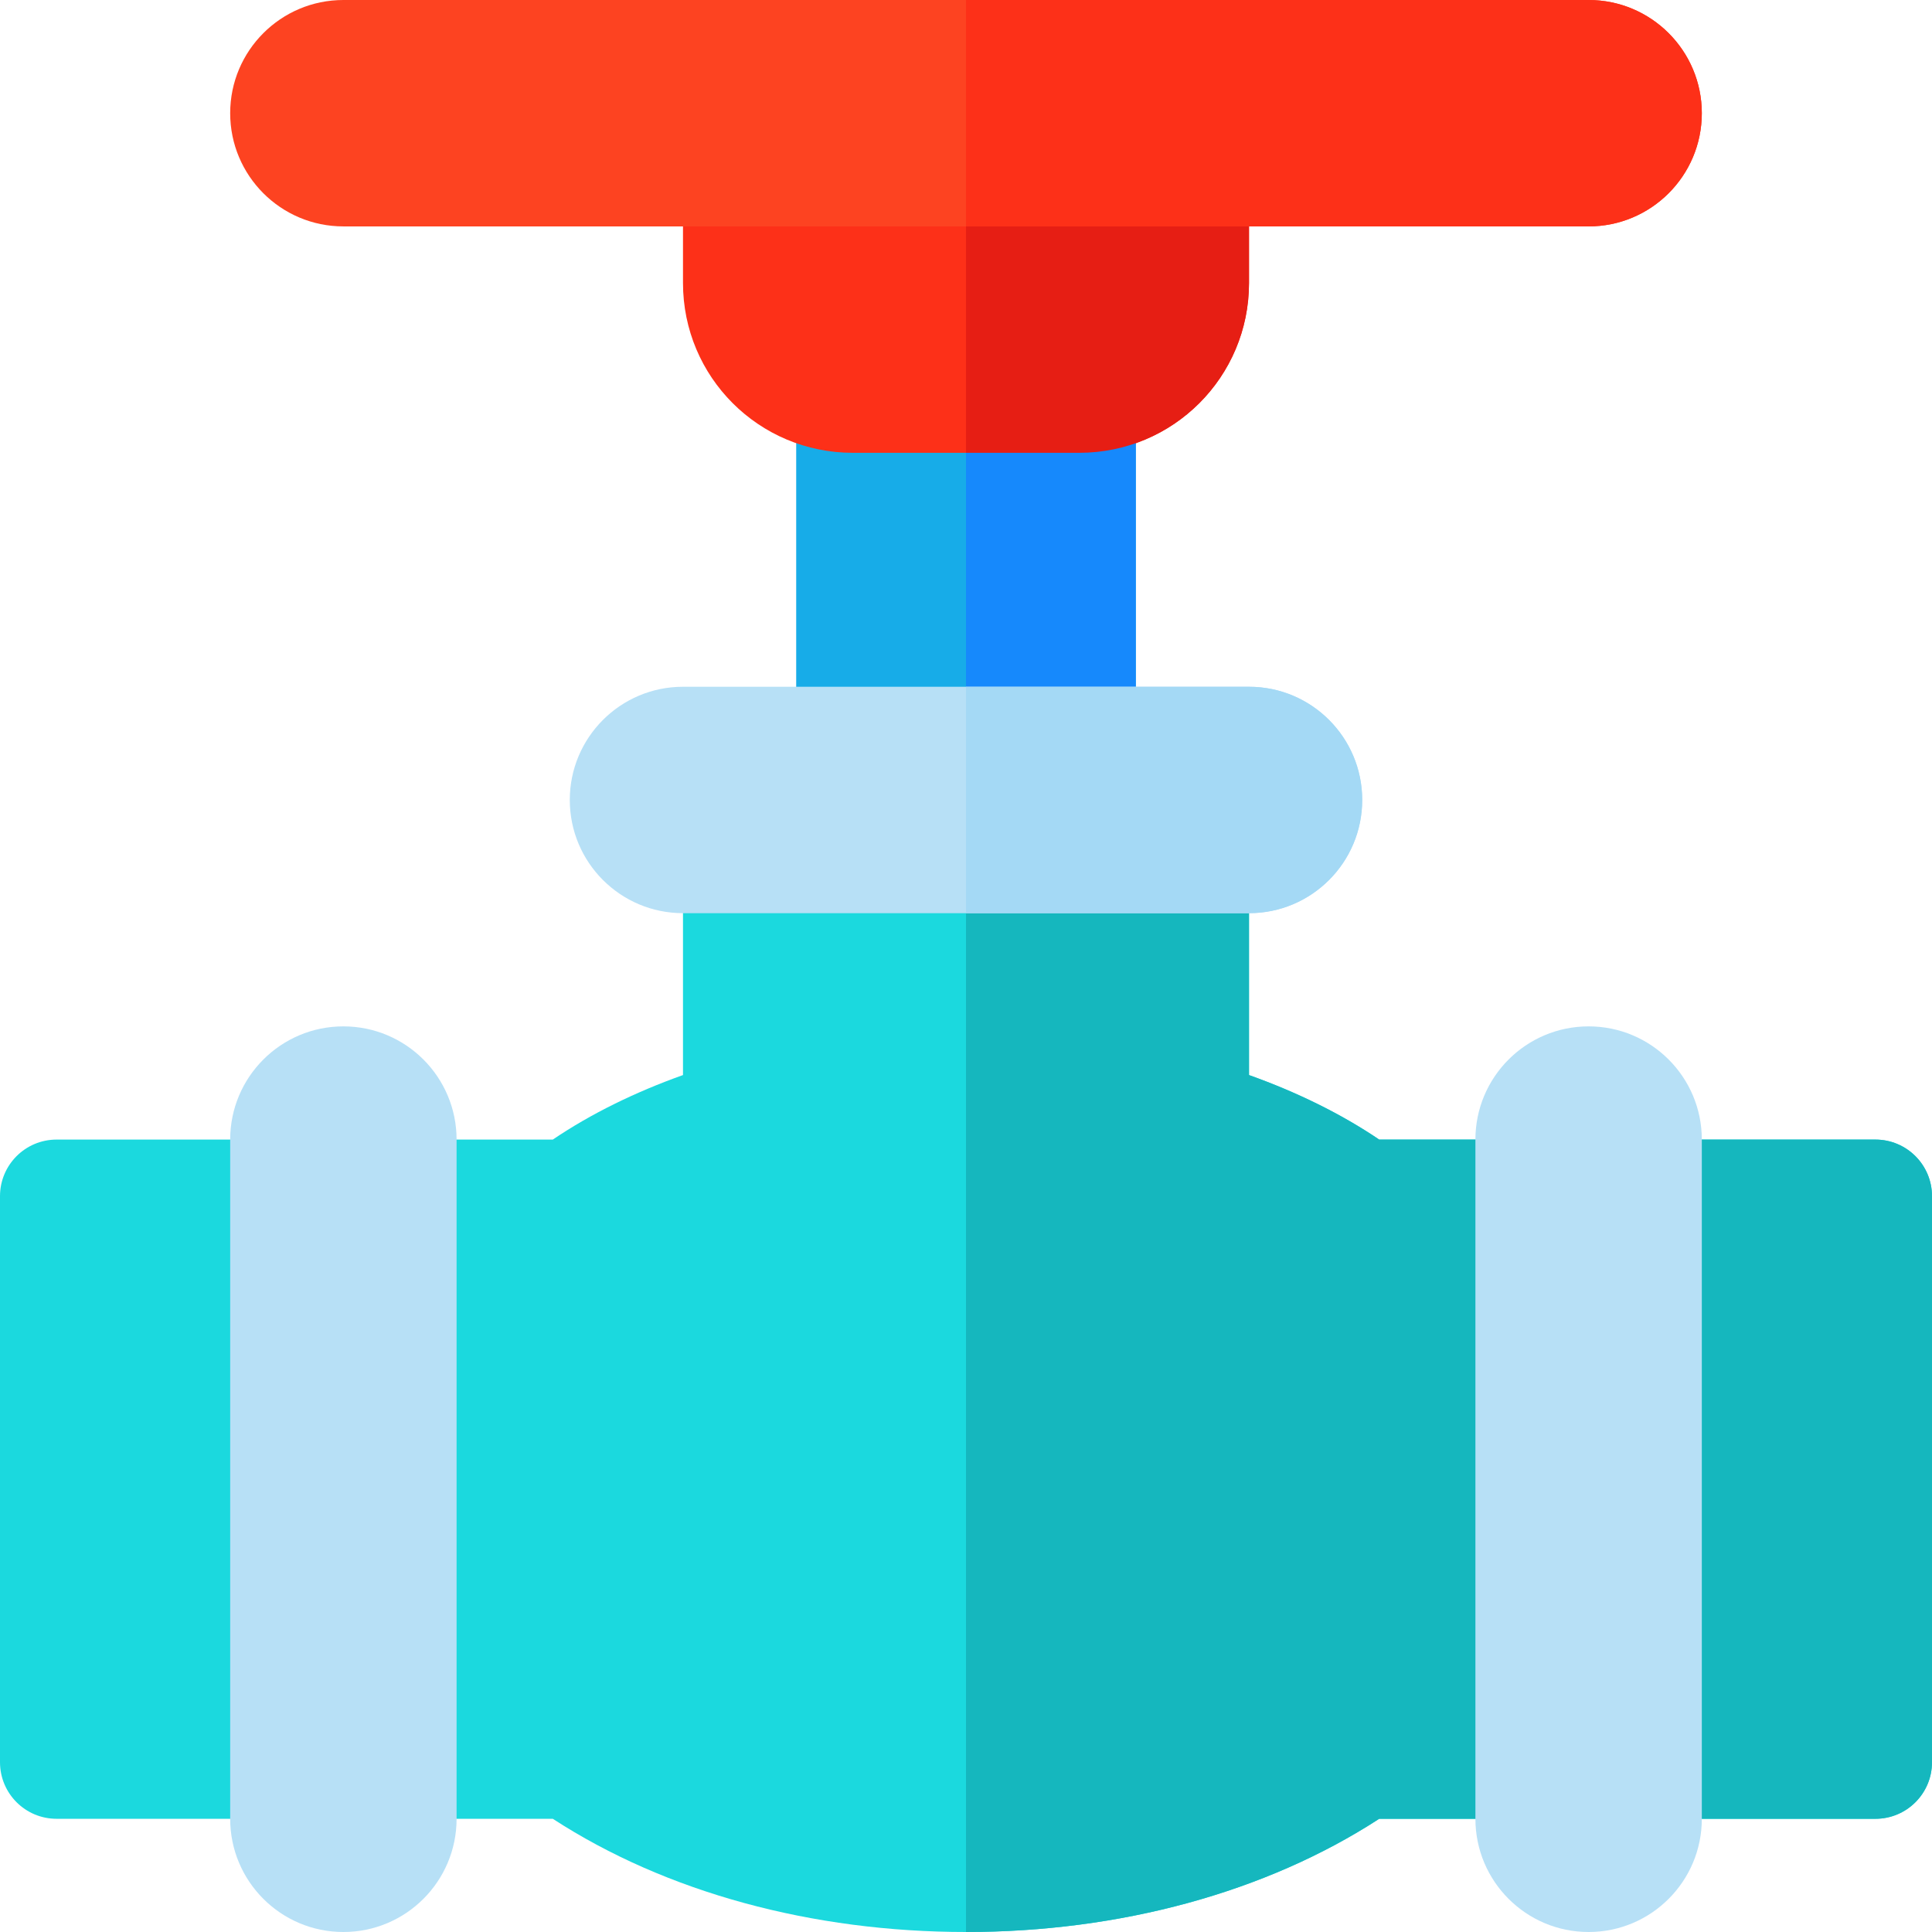
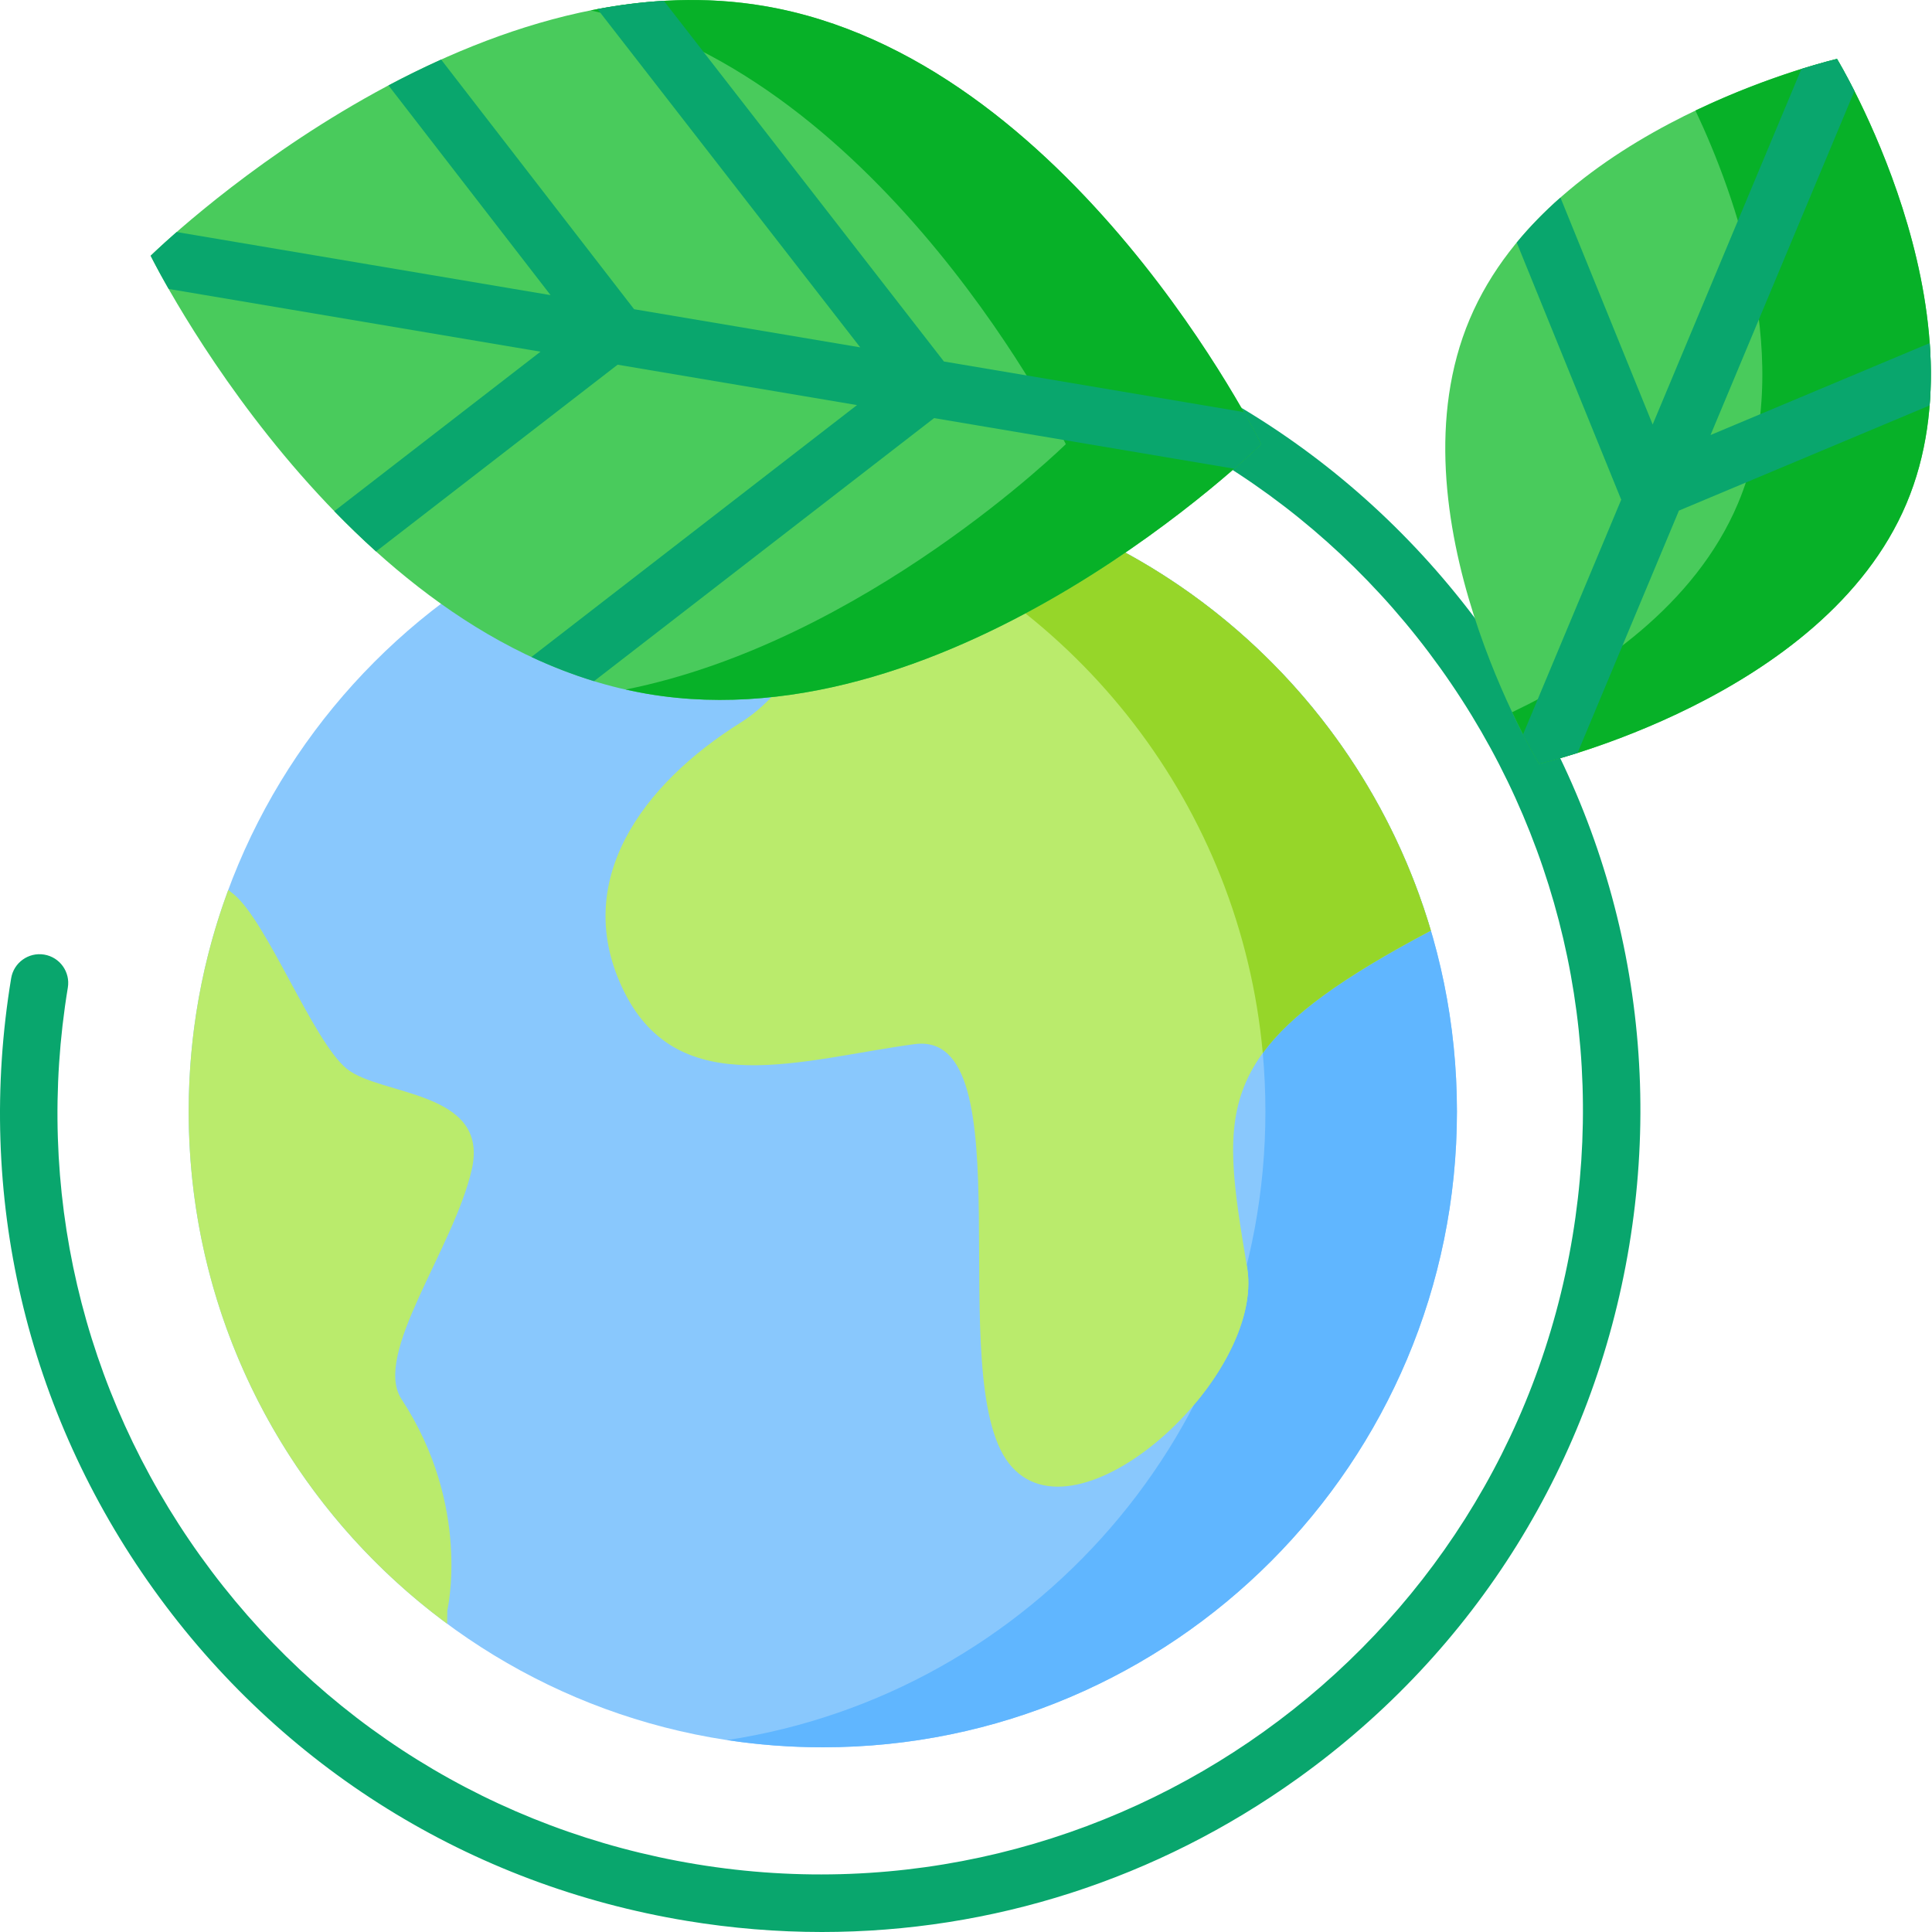
- <svg xmlns="http://www.w3.org/2000/svg" version="1.1" id="Capa_1" x="0px" y="0px" viewBox="0 0 512 512" style="enable-background:new 0 0 512 512;" xml:space="preserve">
-   <path style="fill:#17ACE8;" d="M286,90h-60c-8.401,0-15,6.599-15,15v107c0,8.399,6.599,15,15,15h60c8.401,0,15-6.601,15-15V105  C301,96.599,294.401,90,286,90z" />
-   <path style="fill:#FD3018;" d="M316,45H196c-8.401,0-15,6.599-15,15v15c0,24.899,20.098,45,45,45h60c24.902,0,45-20.101,45-45V60  C331,51.599,324.401,45,316,45z" />
-   <path style="fill:#1689FC;" d="M286,227h-30V90h30c8.401,0,15,6.599,15,15v107C301,220.399,294.401,227,286,227z" />
-   <path style="fill:#E61E14;" d="M286,120h-30V45h60c8.401,0,15,6.599,15,15v15C331,99.899,310.902,120,286,120z" />
-   <path style="fill:#FD4321;" d="M421,0H91C74.431,0,61,13.431,61,30c0,16.567,13.431,30,30,30h330c16.569,0,30-13.433,30-30  C451,13.431,437.569,0,421,0z" />
-   <path style="fill:#FD3018;" d="M421,0H256v60h165c16.567,0,30-13.433,30-30C451,13.431,437.567,0,421,0z" />
-   <path style="fill:#1BD9DE;" d="M497,302H365.501c-10.199-6.901-21.903-12.601-34.501-17.1V242c0-8.401-6.599-15-15-15H196  c-8.401,0-15,6.599-15,15v42.9c-12.598,4.499-24.302,10.199-34.501,17.1H15c-8.291,0-15,6.709-15,15v150c0,8.291,6.709,15,15,15  h131.499c30,19.499,68.701,30,109.501,30s79.501-10.501,109.501-30H497c8.291,0,15-6.709,15-15V317C512,308.709,505.291,302,497,302  z" />
-   <path style="fill:#15B7BE;" d="M497,302H365.501c-10.199-6.901-21.903-12.601-34.501-17.1V242c0-8.401-6.599-15-15-15h-60v285  c40.8,0,79.501-10.501,109.501-30H497c8.291,0,15-6.709,15-15V317C512,308.709,505.291,302,497,302z" />
-   <g>
-     <path style="fill:#B7E0F6;" d="M91,272c-16.569,0-30,13.431-30,30v180c0,16.567,13.431,30,30,30s30-13.433,30-30V302   C121,285.431,107.569,272,91,272z" />
-     <path style="fill:#B7E0F6;" d="M421,272c-16.569,0-30,13.431-30,30v180c0,16.567,13.431,30,30,30s30-13.433,30-30V302   C451,285.431,437.569,272,421,272z" />
-     <path style="fill:#B7E0F6;" d="M151,212c0,16.567,13.431,30,30,30h150c16.569,0,30-13.433,30-30c0-16.569-13.431-30-30-30H181   C164.431,182,151,195.431,151,212z" />
+ <svg xmlns="http://www.w3.org/2000/svg" height="512pt" viewBox="0 0 512 512" width="512pt">
+   <path d="m386.102 294.555c0-93.059-75.238-168.496-168.051-168.496s-168.051 75.438-168.051 168.496c0 93.059 75.238 168.496 168.051 168.496s168.051-75.438 168.051-168.496zm0 0" fill="#89c8fd" />
+   <path d="m218.051 126.059c-8.625 0-17.102.652-25.375 1.91 80.77 12.266 142.672 82.176 142.672 166.586 0 84.41-61.902 154.32-142.672 166.586 8.273 1.258 16.75 1.91 25.375 1.91 92.812 0 168.051-75.438 168.051-168.496 0-93.059-75.238-168.496-168.051-168.496zm0 0" fill="#60b6ff" />
+   <g fill="#baeb6c">
+     <path d="m196.207 191.543c-25.887 16.223-45.305 42.176-30.742 71.379 14.562 29.199 46.922 17.844 76.855 13.789 29.934-4.055 7.281 88.414 25.078 111.125 17.797 22.711 67.953-22.711 63.102-51.914-7.188-43.234-9.707-58.402 48.539-89.223l.156-.059c-19.633-66.48-79.062-115.809-150.621-120.242l-.008.254s-6.473 48.668-32.359 64.891zm0 0" />
+     <path d="m323.34 163.238c.012.008.023.02.035.027-.012-.008-.023-.016-.035-.027zm0 0" />
+     <path d="m343.891 182.895c0 .004.004.008.008.008-.004-.004-.004-.004-.008-.008zm0 0" />
+     <path d="m106.41 370.801c-7.773-11.855 13.754-39.742 18.605-60.832 4.855-21.09-24.27-19.469-33.168-26.77-8.898-7.301-21.035-38.934-29.934-46.234l-1.422-1.121c-6.781 18.281-10.492 38.062-10.492 58.711 0 55.695 26.953 105.07 68.492 135.746l.051-3.531s6.473-27.578-12.133-55.969zm0 0" />
+     <path d="m330.5 335.922c-.035-.211-.07-.418-.105-.629-3.215 12.988-7.934 25.383-13.961 36.984 9.559-11.281 15.945-25.035 14.066-36.355zm0 0" />
  </g>
-   <path style="fill:#A4D9F5;" d="M331,182h-75v60h75c16.567,0,30-13.433,30-30C361,195.431,347.567,182,331,182z" />
-   <g>
- </g>
-   <g>
- </g>
-   <g>
- </g>
-   <g>
- </g>
-   <g>
- </g>
-   <g>
- </g>
-   <g>
- </g>
-   <g>
- </g>
-   <g>
- </g>
-   <g>
- </g>
-   <g>
- </g>
-   <g>
- </g>
-   <g>
- </g>
-   <g>
- </g>
-   <g>
- </g>
+   <path d="m228.574 126.398-.008.254s-.539 4.062-1.93 10.223c58.93 22.305 102.074 76.859 108.012 142.203 7.426-10.156 21.008-20.008 44.391-32.379l.156-.059c-19.633-66.48-79.062-115.809-150.621-120.242zm0 0" fill="#96d629" />
+   <path d="m217.824 512c-11.902 0-23.891-.977-35.871-2.957-57.27-9.457-107.43-40.648-141.238-87.828-33.809-47.18-47.219-104.703-37.758-161.969.684-4.148 4.613-6.953 8.75-6.27 4.148.684 6.957 4.602 6.27 8.75-8.793 53.254 3.676 106.746 35.117 150.621s78.082 72.879 131.344 81.676c109.949 18.164 214.152-56.512 232.312-166.445 8.793-53.254-3.676-106.746-35.117-150.621-31.438-43.875-78.082-72.879-131.34-81.676-4.148-.684-6.957-4.602-6.273-8.75.688-4.148 4.613-6.953 8.75-6.27 57.273 9.457 107.434 40.648 141.238 87.828 33.809 47.18 47.219 104.703 37.762 161.969s-40.652 107.422-87.836 141.227c-37.316 26.734-81.098 40.715-126.109 40.715zm0 0" fill="#09a66d" />
+   <path d="m171.605 183.887c-81.266-13.789-131.68-116.109-131.68-116.109s81.348-79.965 162.613-66.18c81.266 13.785 131.68 116.105 131.68 116.105s-81.348 79.969-162.613 66.184zm0 0" fill="#49cb5c" />
+   <path d="m202.539 1.598c-15.52-2.633-31.035-1.84-45.992 1.156 77.871 17.484 125.906 114.949 125.906 114.949s-53.25 52.34-116.625 65.027c1.91.43 3.832.824 5.777 1.156 81.266 13.785 162.613-66.184 162.613-66.184s-50.414-102.32-131.68-116.105zm0 0" fill="#07b128" />
+   <path d="m329.625 109.207-79.473-13.406-74.234-95.586c-5.922.348-11.789 1.105-17.578 2.191l69.625 89.648-59.926-10.109-51.133-66.156c-4.797 2.164-9.461 4.461-13.957 6.844l42.957 55.578-99.09-16.719c-4.449 3.887-6.891 6.285-6.891 6.285s1.633 3.309 4.766 8.797l98.551 16.625-54.656 42.262c3.52 3.625 7.211 7.207 11.07 10.684l64.016-49.496 63.441 10.703-86.281 66.754c5.355 2.5 10.891 4.664 16.598 6.406l90.113-69.711 79.523 13.414c4.609-4.02 7.152-6.512 7.152-6.512s-1.574-3.188-4.594-8.496zm0 0" fill="#09a66d" />
+   <path d="m389.492 84.566c21.801-51.586 97.336-68.953 97.336-68.953s40.191 66.27 18.391 117.855c-21.797 51.586-97.336 68.953-97.336 68.953s-40.191-66.27-18.391-117.855zm0 0" fill="#49cb5c" />
+   <path d="m486.828 15.613s-17.176 3.953-37.512 13.68c10.434 22.102 26.973 66.957 11.242 104.176-11.402 26.984-37.512 44.605-59.82 55.273 4.027 8.531 7.148 13.68 7.148 13.68s75.535-17.367 97.336-68.953c21.797-51.586-18.395-117.855-18.395-117.855zm0 0" fill="#07b128" />
+   <path d="m511.395 90.922-58.086 24.367 38.137-91.176c-2.73-5.391-4.617-8.5-4.617-8.5s-3.594.828-9.441 2.656l-39.414 94.227-24.441-60.137c-4.141 3.652-8.047 7.621-11.59 11.922l27.695 68.145-26.016 62.195c2.539 4.957 4.262 7.801 4.262 7.801s3.906-.898 10.188-2.891l26.863-64.219 66.438-27.867c.441-5.52.418-11.055.023-16.523zm0 0" fill="#09a66d" />
</svg>
